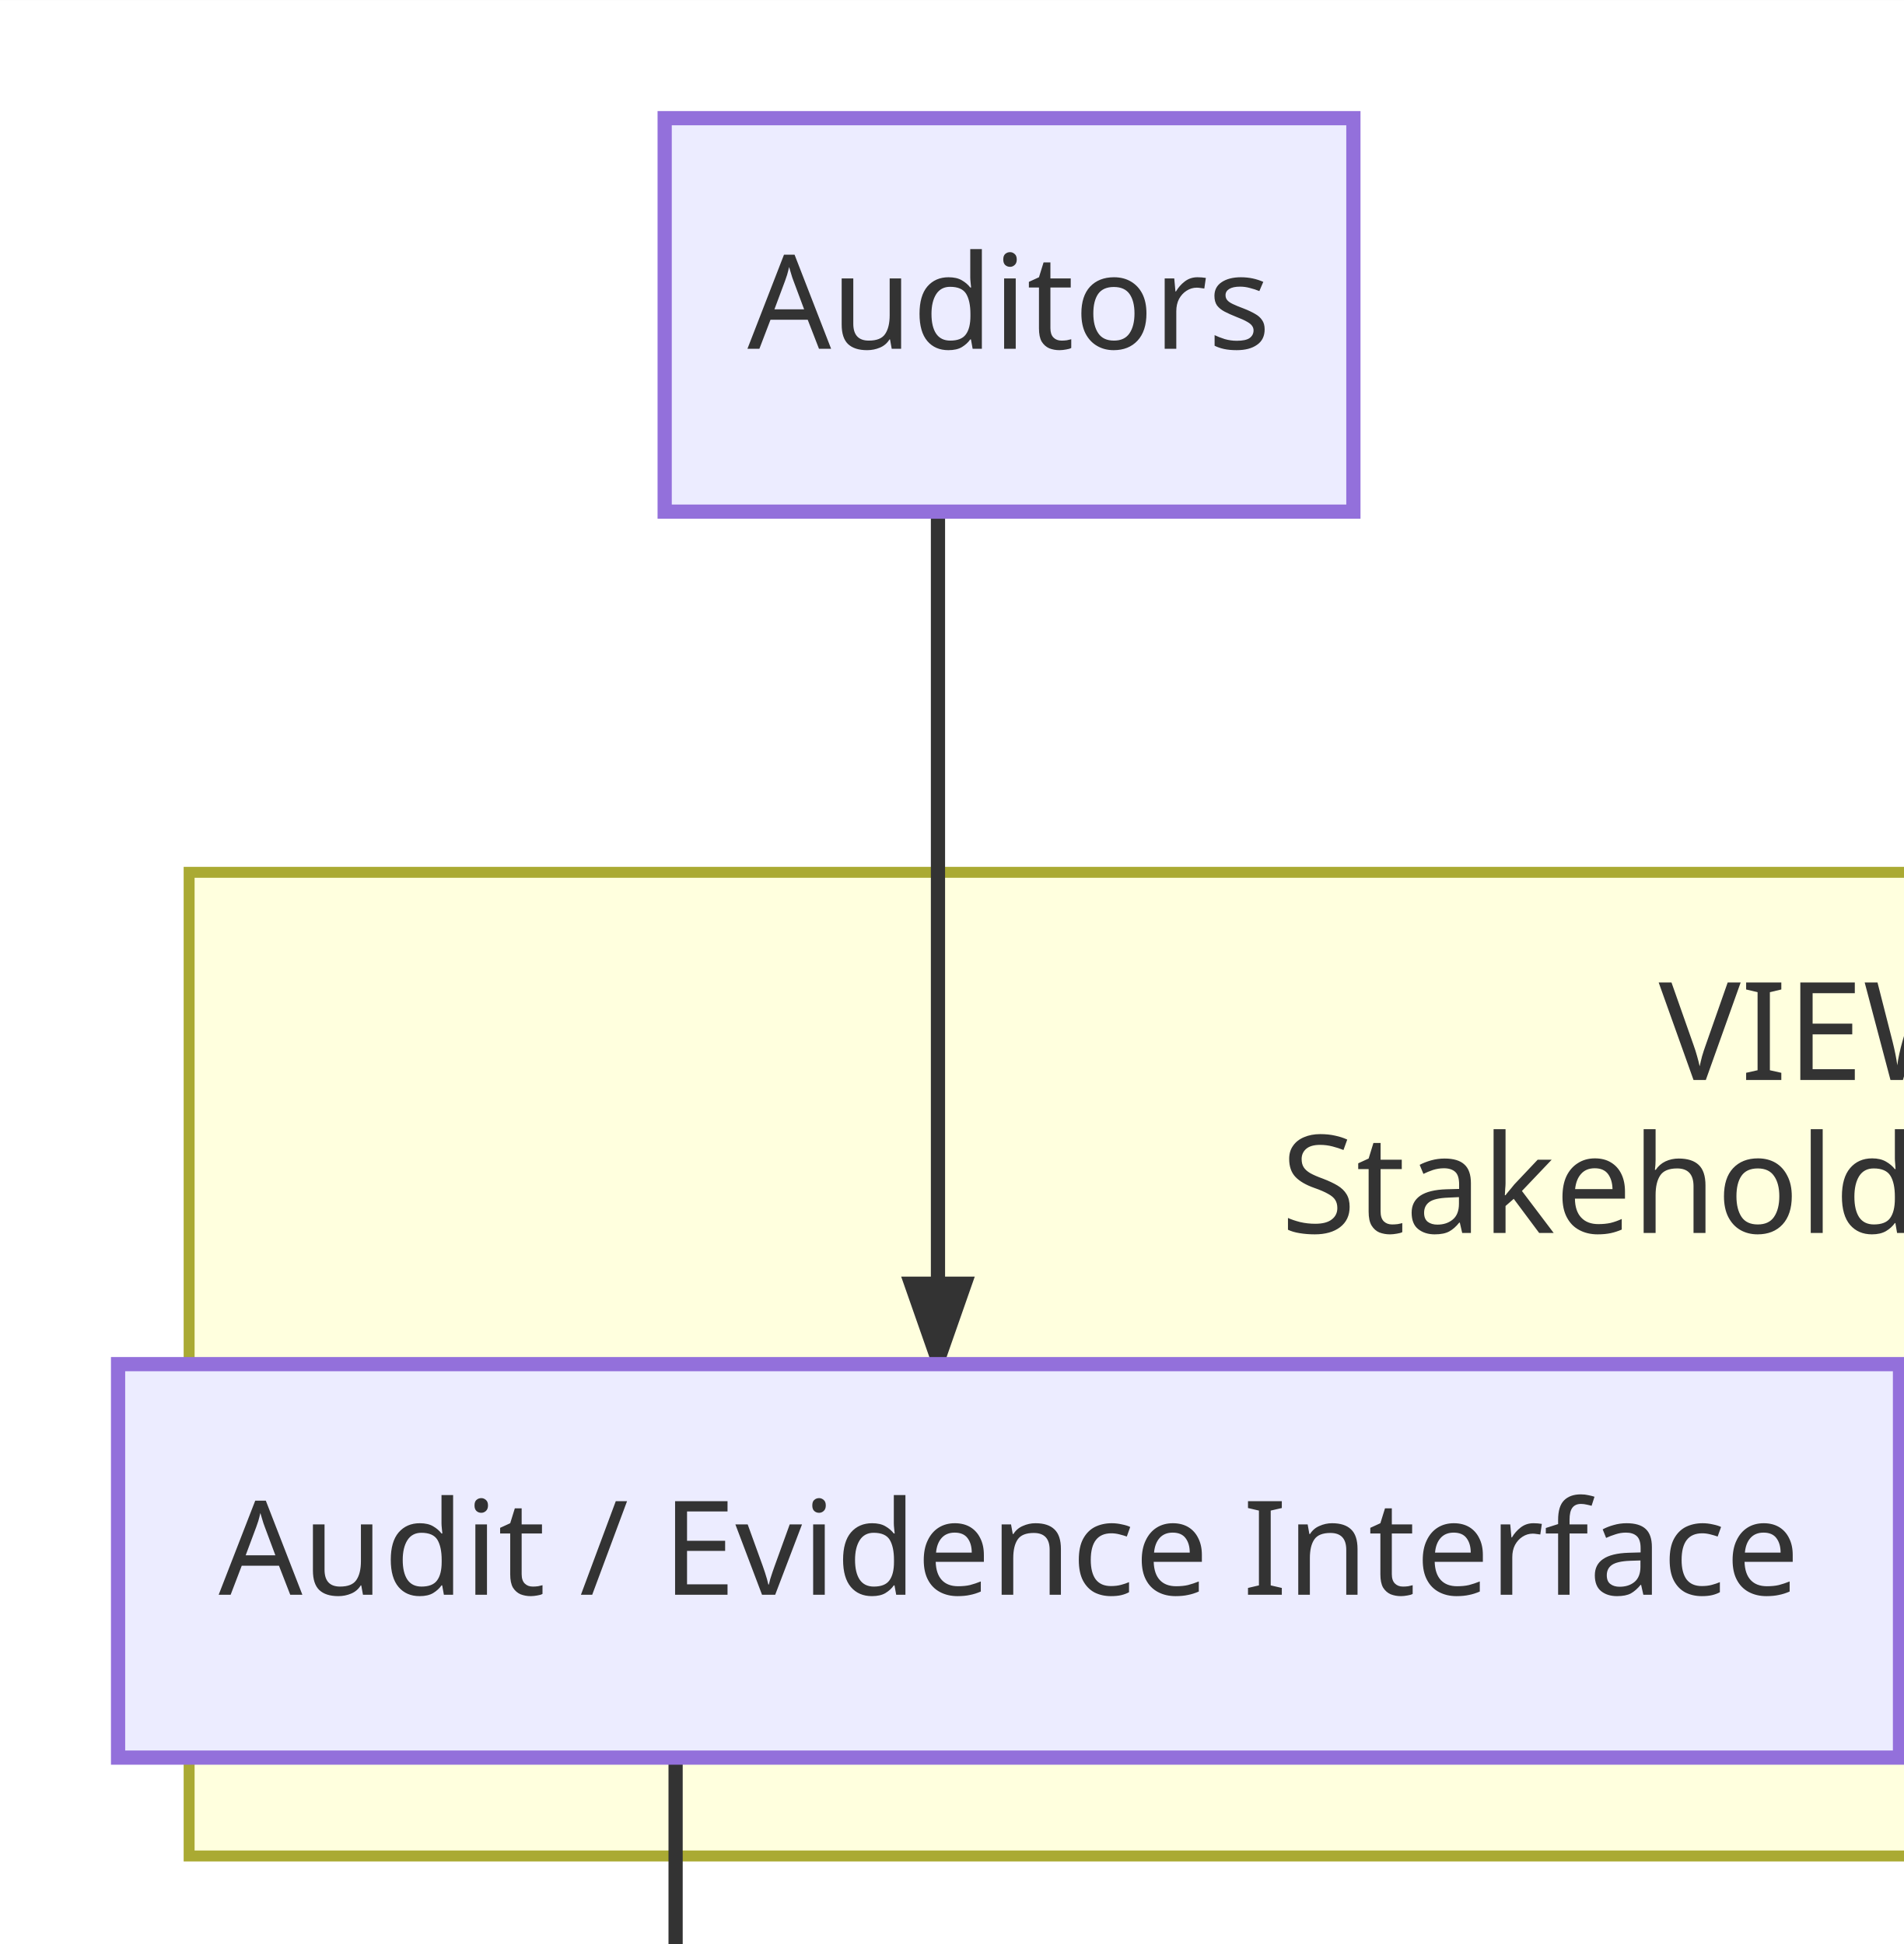
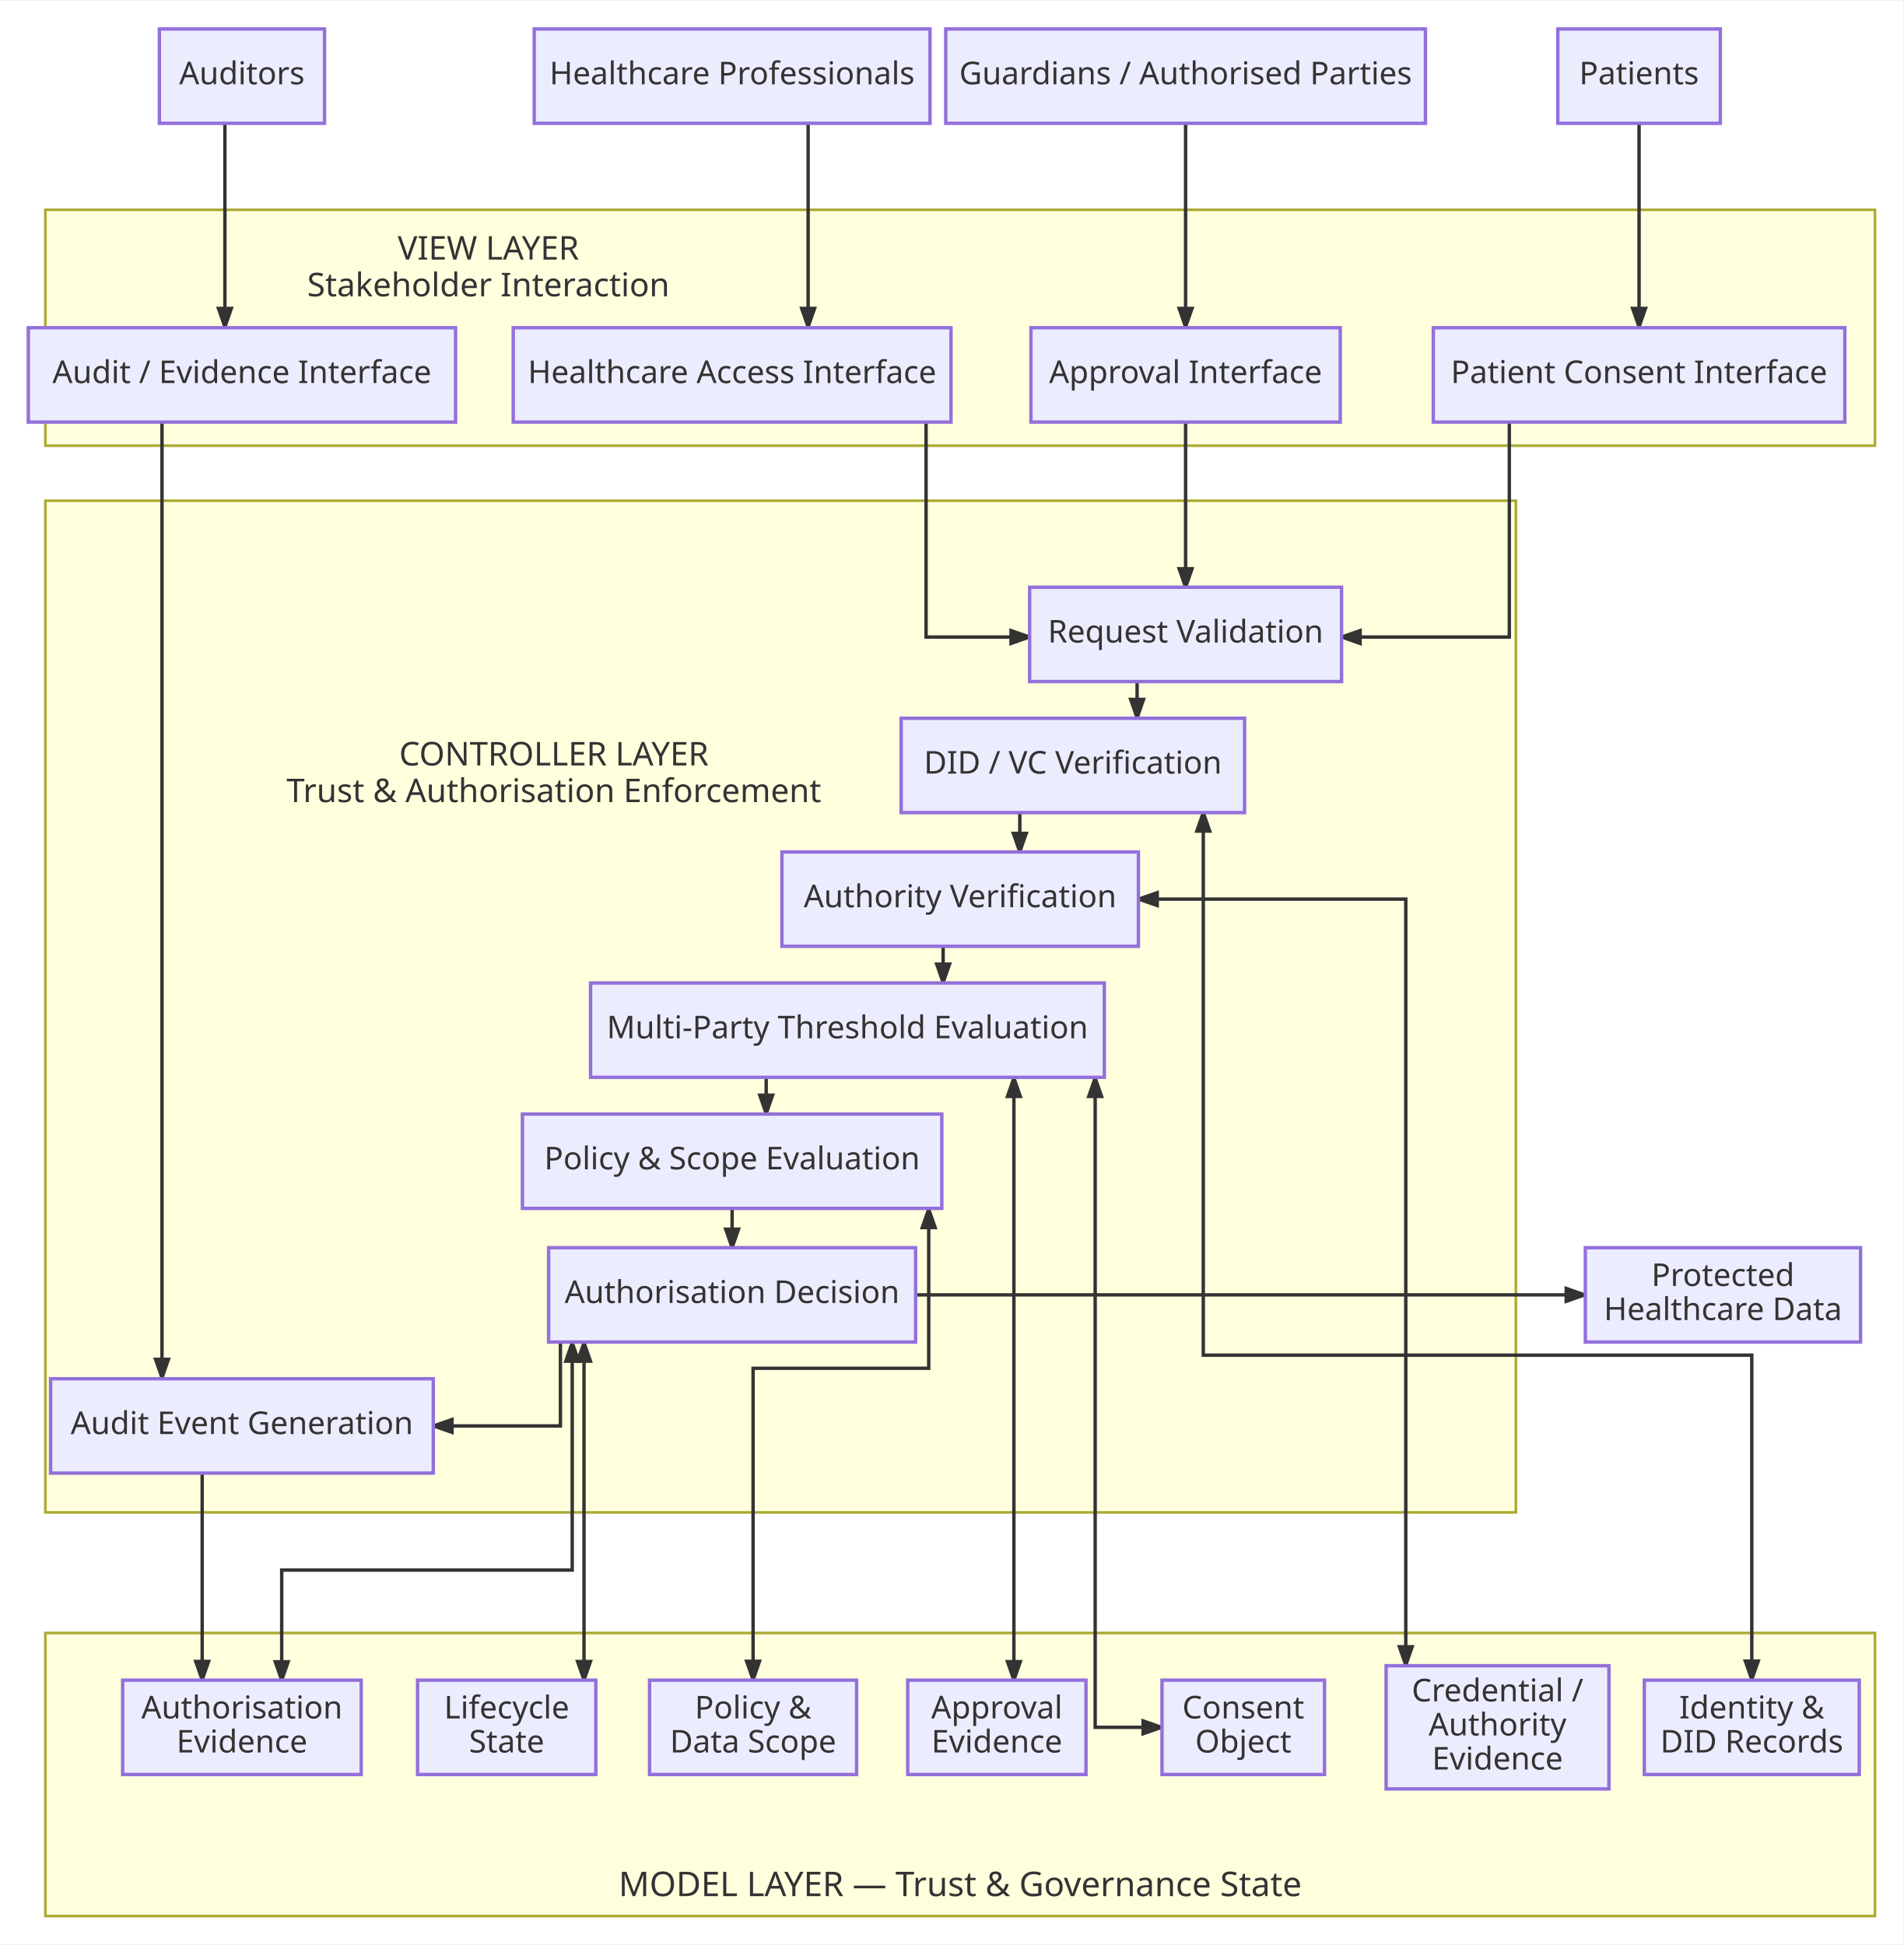
- <svg xmlns="http://www.w3.org/2000/svg" width="3025pt" height="3090pt" viewBox="0.00 0.00 726.10 741.60">
-   <g id="graph0" class="graph" transform="scale(4.17 4.17) rotate(0) translate(10.8 730.8)">
+ <svg xmlns="http://www.w3.org/2000/svg" width="726pt" height="742pt" viewBox="0.00 0.00 726.10 741.60">
+   <g id="graph0" class="graph" transform="scale(1 1) rotate(0) translate(10.8 730.8)">
    <polygon fill="white" stroke="transparent" points="-10.8,10.8 -10.8,-730.8 715.3,-730.8 715.3,10.8 -10.8,10.8" />
    <g id="clust1" class="cluster">
      <polygon fill="#ffffde" stroke="#aaaa33" points="6.5,-561 6.5,-651 704.5,-651 704.5,-561 6.5,-561" />
    </g>
    <g id="clust2" class="cluster">
      <polygon fill="#ffffde" stroke="#aaaa33" points="6.5,-154 6.5,-540 567.5,-540 567.5,-154 6.5,-154" />
    </g>
    <g id="clust3" class="cluster">
      <polygon fill="#ffffde" stroke="#aaaa33" points="6.5,0 6.5,-108 704.5,-108 704.5,0 6.5,0" />
      <text text-anchor="middle" x="355.5" y="-7.6" font-family="Trebuchet MS" font-size="13.00" fill="#333333">MODEL LAYER — Trust &amp; Governance State</text>
    </g>
    <g id="edge5" class="edge">
      <path fill="none" stroke="#333333" stroke-width="1.3" d="M565,-569.66C565,-540.79 565,-488 565,-488 565,-488 508.08,-488 508.08,-488" />
      <polygon fill="#333333" stroke="#333333" stroke-width="1.3" points="508.08,-485.55 501.08,-488 508.08,-490.45 508.08,-485.55" />
    </g>
    <g id="edge6" class="edge">
      <path fill="none" stroke="#333333" stroke-width="1.3" d="M441.5,-569.84C441.5,-569.84 441.5,-514.04 441.5,-514.04" />
      <polygon fill="#333333" stroke="#333333" stroke-width="1.3" points="443.95,-514.04 441.5,-507.04 439.05,-514.04 443.95,-514.04" />
    </g>
    <g id="edge7" class="edge">
      <path fill="none" stroke="#333333" stroke-width="1.3" d="M342.5,-569.66C342.5,-540.79 342.5,-488 342.5,-488 342.5,-488 374.91,-488 374.91,-488" />
      <polygon fill="#333333" stroke="#333333" stroke-width="1.3" points="374.91,-490.45 381.91,-488 374.91,-485.55 374.91,-490.45" />
    </g>
    <g id="edge8" class="edge">
      <path fill="none" stroke="#333333" stroke-width="1.3" d="M51,-569.99C51,-569.99 51,-212.42 51,-212.42" />
      <polygon fill="#333333" stroke="#333333" stroke-width="1.3" points="53.45,-212.42 51,-205.42 48.55,-212.42 53.45,-212.42" />
    </g>
    <g id="edge9" class="edge">
      <path fill="none" stroke="#333333" stroke-width="1.3" d="M423,-470.95C423,-470.95 423,-464.19 423,-464.19" />
      <polygon fill="#333333" stroke="#333333" stroke-width="1.3" points="425.45,-464.19 423,-457.19 420.55,-464.19 425.45,-464.19" />
    </g>
    <g id="edge10" class="edge">
      <path fill="none" stroke="#333333" stroke-width="1.3" d="M378.25,-420.88C378.25,-420.88 378.25,-413.07 378.25,-413.07" />
      <polygon fill="#333333" stroke="#333333" stroke-width="1.3" points="380.7,-413.07 378.25,-406.07 375.8,-413.07 380.7,-413.07" />
    </g>
    <g id="edge16" class="edge">
      <path fill="none" stroke="#333333" stroke-width="1.3" d="M448.25,-413.97C448.25,-413.97 448.25,-214 448.25,-214 448.25,-214 657.5,-214 657.5,-214 657.5,-214 657.5,-97.27 657.5,-97.27" />
      <polygon fill="#333333" stroke="#333333" stroke-width="1.3" points="445.8,-413.97 448.25,-420.97 450.7,-413.97 445.8,-413.97" />
      <polygon fill="#333333" stroke="#333333" stroke-width="1.3" points="659.95,-97.27 657.5,-90.27 655.05,-97.27 659.95,-97.27" />
    </g>
    <g id="edge11" class="edge">
      <path fill="none" stroke="#333333" stroke-width="1.3" d="M349,-369.95C349,-369.95 349,-363.19 349,-363.19" />
      <polygon fill="#333333" stroke="#333333" stroke-width="1.3" points="351.45,-363.19 349,-356.19 346.55,-363.19 351.45,-363.19" />
    </g>
    <g id="edge17" class="edge">
      <path fill="none" stroke="#333333" stroke-width="1.3" d="M430.67,-388C430.67,-388 525.5,-388 525.5,-388 525.5,-388 525.5,-102.75 525.5,-102.75" />
      <polygon fill="#333333" stroke="#333333" stroke-width="1.3" points="430.67,-385.55 423.67,-388 430.67,-390.45 430.67,-385.55" />
      <polygon fill="#333333" stroke="#333333" stroke-width="1.3" points="527.95,-102.75 525.5,-95.75 523.05,-102.75 527.95,-102.75" />
    </g>
    <g id="edge12" class="edge">
      <path fill="none" stroke="#333333" stroke-width="1.3" d="M281.5,-319.95C281.5,-319.95 281.5,-313.19 281.5,-313.19" />
      <polygon fill="#333333" stroke="#333333" stroke-width="1.3" points="283.95,-313.19 281.5,-306.19 279.05,-313.19 283.95,-313.19" />
    </g>
    <g id="edge18" class="edge">
      <path fill="none" stroke="#333333" stroke-width="1.3" d="M407,-312.72C407,-312.72 407,-72 407,-72 407,-72 425.28,-72 425.28,-72" />
      <polygon fill="#333333" stroke="#333333" stroke-width="1.3" points="404.55,-312.72 407,-319.72 409.45,-312.72 404.55,-312.72" />
      <polygon fill="#333333" stroke="#333333" stroke-width="1.3" points="425.28,-74.45 432.28,-72 425.28,-69.55 425.28,-74.45" />
    </g>
    <g id="edge19" class="edge">
      <path fill="none" stroke="#333333" stroke-width="1.3" d="M376,-312.72C376,-312.72 376,-97.06 376,-97.06" />
      <polygon fill="#333333" stroke="#333333" stroke-width="1.3" points="378.45,-97.06 376,-90.06 373.55,-97.06 378.45,-97.06" />
      <polygon fill="#333333" stroke="#333333" stroke-width="1.3" points="373.55,-312.72 376,-319.72 378.45,-312.72 373.55,-312.72" />
    </g>
    <g id="edge13" class="edge">
      <path fill="none" stroke="#333333" stroke-width="1.3" d="M268.5,-269.88C268.5,-269.88 268.5,-262.07 268.5,-262.07" />
      <polygon fill="#333333" stroke="#333333" stroke-width="1.3" points="270.95,-262.07 268.5,-255.07 266.05,-262.07 270.95,-262.07" />
    </g>
    <g id="edge20" class="edge">
      <path fill="none" stroke="#333333" stroke-width="1.3" d="M343.5,-262.68C343.5,-262.68 343.5,-209 343.5,-209 343.5,-209 276.5,-209 276.5,-209 276.5,-209 276.5,-97.19 276.5,-97.19" />
      <polygon fill="#333333" stroke="#333333" stroke-width="1.3" points="341.05,-262.68 343.5,-269.68 345.95,-262.68 341.05,-262.68" />
      <polygon fill="#333333" stroke="#333333" stroke-width="1.3" points="278.95,-97.19 276.5,-90.19 274.05,-97.19 278.95,-97.19" />
    </g>
    <g id="edge14" class="edge">
      <path fill="none" stroke="#333333" stroke-width="1.3" d="M203,-218.95C203,-204.63 203,-187 203,-187 203,-187 161.63,-187 161.63,-187" />
      <polygon fill="#333333" stroke="#333333" stroke-width="1.3" points="161.63,-184.55 154.63,-187 161.63,-189.45 161.63,-184.55" />
    </g>
    <g id="edge21" class="edge">
      <path fill="none" stroke="#333333" stroke-width="1.3" d="M212,-211.71C212,-211.71 212,-97.12 212,-97.12" />
      <polygon fill="#333333" stroke="#333333" stroke-width="1.3" points="214.45,-97.12 212,-90.12 209.55,-97.12 214.45,-97.12" />
      <polygon fill="#333333" stroke="#333333" stroke-width="1.3" points="209.55,-211.71 212,-218.71 214.45,-211.71 209.55,-211.71" />
    </g>
    <g id="edge22" class="edge">
      <path fill="none" stroke="#333333" stroke-width="1.3" d="M207.5,-211.71C207.5,-211.71 207.5,-132 207.5,-132 207.5,-132 96.67,-132 96.67,-132 96.67,-132 96.67,-97 96.67,-97" />
      <polygon fill="#333333" stroke="#333333" stroke-width="1.3" points="205.05,-211.71 207.5,-218.71 209.95,-211.71 205.05,-211.71" />
      <polygon fill="#333333" stroke="#333333" stroke-width="1.3" points="99.12,-97 96.67,-90 94.22,-97 99.12,-97" />
    </g>
    <g id="edge15" class="edge">
      <path fill="none" stroke="#333333" stroke-width="1.3" d="M338.71,-237C338.71,-237 586.71,-237 586.71,-237" />
      <polygon fill="#333333" stroke="#333333" stroke-width="1.3" points="586.71,-239.45 593.71,-237 586.71,-234.55 586.71,-239.45" />
    </g>
    <g id="edge23" class="edge">
      <path fill="none" stroke="#333333" stroke-width="1.3" d="M66.33,-168.78C66.33,-168.78 66.33,-97.14 66.33,-97.14" />
      <polygon fill="#333333" stroke="#333333" stroke-width="1.3" points="68.78,-97.14 66.33,-90.14 63.88,-97.14 68.78,-97.14" />
    </g>
    <g id="edge1" class="edge">
      <path fill="none" stroke="#333333" stroke-width="1.3" d="M614.5,-683.94C614.5,-683.94 614.5,-613.36 614.5,-613.36" />
      <polygon fill="#333333" stroke="#333333" stroke-width="1.3" points="616.95,-613.36 614.5,-606.36 612.05,-613.36 616.95,-613.36" />
    </g>
    <g id="edge2" class="edge">
      <path fill="none" stroke="#333333" stroke-width="1.3" d="M441.5,-683.94C441.5,-683.94 441.5,-613.36 441.5,-613.36" />
      <polygon fill="#333333" stroke="#333333" stroke-width="1.3" points="443.95,-613.36 441.5,-606.36 439.05,-613.36 443.95,-613.36" />
    </g>
    <g id="edge3" class="edge">
      <path fill="none" stroke="#333333" stroke-width="1.3" d="M297.5,-683.94C297.5,-683.94 297.5,-613.36 297.5,-613.36" />
      <polygon fill="#333333" stroke="#333333" stroke-width="1.3" points="299.95,-613.36 297.5,-606.36 295.05,-613.36 299.95,-613.36" />
    </g>
    <g id="edge4" class="edge">
      <path fill="none" stroke="#333333" stroke-width="1.3" d="M75,-683.94C75,-683.94 75,-613.36 75,-613.36" />
      <polygon fill="#333333" stroke="#333333" stroke-width="1.3" points="77.45,-613.36 75,-606.36 72.55,-613.36 77.45,-613.36" />
    </g>
    <g id="node1" class="node">
      <polygon fill="#ececff" stroke="#9370db" stroke-width="1.3" points="693,-606 536,-606 536,-570 693,-570 693,-606" />
      <text text-anchor="middle" x="614.5" y="-584.9" font-family="Trebuchet MS" font-size="12.00" fill="#333333">Patient Consent Interface</text>
    </g>
    <g id="node2" class="node">
      <polygon fill="#ececff" stroke="#9370db" stroke-width="1.3" points="500.5,-606 382.5,-606 382.5,-570 500.5,-570 500.5,-606" />
      <text text-anchor="middle" x="441.5" y="-584.9" font-family="Trebuchet MS" font-size="12.00" fill="#333333">Approval Interface</text>
    </g>
    <g id="node3" class="node">
      <polygon fill="#ececff" stroke="#9370db" stroke-width="1.3" points="352,-606 185,-606 185,-570 352,-570 352,-606" />
      <text text-anchor="middle" x="268.5" y="-584.9" font-family="Trebuchet MS" font-size="12.00" fill="#333333">Healthcare Access Interface</text>
    </g>
    <g id="node4" class="node">
      <polygon fill="#ececff" stroke="#9370db" stroke-width="1.3" points="163,-606 0,-606 0,-570 163,-570 163,-606" />
      <text text-anchor="middle" x="81.5" y="-584.9" font-family="Trebuchet MS" font-size="12.00" fill="#333333">Audit / Evidence Interface</text>
    </g>
    <g id="node5" class="node">
      <polygon fill="#ececff" stroke="#9370db" stroke-width="1.3" points="501,-507 382,-507 382,-471 501,-471 501,-507" />
      <text text-anchor="middle" x="441.5" y="-485.9" font-family="Trebuchet MS" font-size="12.00" fill="#333333">Request Validation</text>
    </g>
    <g id="node6" class="node">
      <polygon fill="#ececff" stroke="#9370db" stroke-width="1.3" points="464,-457 333,-457 333,-421 464,-421 464,-457" />
      <text text-anchor="middle" x="398.5" y="-435.9" font-family="Trebuchet MS" font-size="12.00" fill="#333333">DID / VC Verification</text>
    </g>
    <g id="node7" class="node">
      <polygon fill="#ececff" stroke="#9370db" stroke-width="1.3" points="423.5,-406 287.5,-406 287.5,-370 423.5,-370 423.5,-406" />
      <text text-anchor="middle" x="355.5" y="-384.9" font-family="Trebuchet MS" font-size="12.00" fill="#333333">Authority Verification</text>
    </g>
    <g id="node8" class="node">
      <polygon fill="#ececff" stroke="#9370db" stroke-width="1.3" points="410.5,-356 214.5,-356 214.5,-320 410.5,-320 410.5,-356" />
      <text text-anchor="middle" x="312.5" y="-334.9" font-family="Trebuchet MS" font-size="12.00" fill="#333333">Multi-Party Threshold Evaluation</text>
    </g>
    <g id="node9" class="node">
      <polygon fill="#ececff" stroke="#9370db" stroke-width="1.3" points="348.5,-306 188.5,-306 188.5,-270 348.5,-270 348.5,-306" />
      <text text-anchor="middle" x="268.5" y="-284.9" font-family="Trebuchet MS" font-size="12.00" fill="#333333">Policy &amp; Scope Evaluation</text>
    </g>
    <g id="node10" class="node">
      <polygon fill="#ececff" stroke="#9370db" stroke-width="1.3" points="338.5,-255 198.5,-255 198.5,-219 338.5,-219 338.5,-255" />
      <text text-anchor="middle" x="268.5" y="-233.9" font-family="Trebuchet MS" font-size="12.00" fill="#333333">Authorisation Decision</text>
    </g>
    <g id="node11" class="node">
      <polygon fill="#ececff" stroke="#9370db" stroke-width="1.3" points="154.5,-205 8.5,-205 8.5,-169 154.5,-169 154.5,-205" />
      <text text-anchor="middle" x="81.5" y="-183.9" font-family="Trebuchet MS" font-size="12.00" fill="#333333">Audit Event Generation</text>
    </g>
    <g id="node12" class="node">
      <polygon fill="#ececff" stroke="#9370db" stroke-width="1.3" points="698.5,-90 616.5,-90 616.5,-54 698.5,-54 698.5,-90" />
      <text text-anchor="middle" x="657.5" y="-75.4" font-family="Trebuchet MS" font-size="12.00" fill="#333333">Identity &amp;</text>
      <text text-anchor="middle" x="657.5" y="-62.4" font-family="Trebuchet MS" font-size="12.00" fill="#333333">DID Records</text>
    </g>
    <g id="node13" class="node">
      <polygon fill="#ececff" stroke="#9370db" stroke-width="1.3" points="603,-95.5 518,-95.5 518,-48.5 603,-48.5 603,-95.5" />
      <text text-anchor="middle" x="560.5" y="-81.9" font-family="Trebuchet MS" font-size="12.00" fill="#333333">Credential /</text>
      <text text-anchor="middle" x="560.5" y="-68.9" font-family="Trebuchet MS" font-size="12.00" fill="#333333">Authority</text>
      <text text-anchor="middle" x="560.5" y="-55.9" font-family="Trebuchet MS" font-size="12.00" fill="#333333">Evidence</text>
    </g>
    <g id="node14" class="node">
      <polygon fill="#ececff" stroke="#9370db" stroke-width="1.3" points="494.5,-90 432.5,-90 432.5,-54 494.5,-54 494.5,-90" />
      <text text-anchor="middle" x="463.5" y="-75.4" font-family="Trebuchet MS" font-size="12.00" fill="#333333">Consent</text>
      <text text-anchor="middle" x="463.5" y="-62.4" font-family="Trebuchet MS" font-size="12.00" fill="#333333">Object</text>
    </g>
    <g id="node15" class="node">
      <polygon fill="#ececff" stroke="#9370db" stroke-width="1.3" points="403.5,-90 335.5,-90 335.5,-54 403.5,-54 403.5,-90" />
      <text text-anchor="middle" x="369.5" y="-75.4" font-family="Trebuchet MS" font-size="12.00" fill="#333333">Approval</text>
      <text text-anchor="middle" x="369.5" y="-62.4" font-family="Trebuchet MS" font-size="12.00" fill="#333333">Evidence</text>
    </g>
    <g id="node16" class="node">
      <polygon fill="#ececff" stroke="#9370db" stroke-width="1.3" points="316,-90 237,-90 237,-54 316,-54 316,-90" />
      <text text-anchor="middle" x="276.5" y="-75.4" font-family="Trebuchet MS" font-size="12.00" fill="#333333">Policy &amp;</text>
      <text text-anchor="middle" x="276.5" y="-62.4" font-family="Trebuchet MS" font-size="12.00" fill="#333333">Data Scope</text>
    </g>
    <g id="node17" class="node">
      <polygon fill="#ececff" stroke="#9370db" stroke-width="1.3" points="216.5,-90 148.5,-90 148.5,-54 216.5,-54 216.5,-90" />
      <text text-anchor="middle" x="182.5" y="-75.4" font-family="Trebuchet MS" font-size="12.00" fill="#333333">Lifecycle</text>
      <text text-anchor="middle" x="182.5" y="-62.4" font-family="Trebuchet MS" font-size="12.00" fill="#333333">State</text>
    </g>
    <g id="node18" class="node">
      <polygon fill="#ececff" stroke="#9370db" stroke-width="1.3" points="127,-90 36,-90 36,-54 127,-54 127,-90" />
      <text text-anchor="middle" x="81.5" y="-75.4" font-family="Trebuchet MS" font-size="12.00" fill="#333333">Authorisation</text>
      <text text-anchor="middle" x="81.5" y="-62.4" font-family="Trebuchet MS" font-size="12.00" fill="#333333">Evidence</text>
    </g>
    <g id="node19" class="node">
      <polygon fill="#ececff" stroke="#9370db" stroke-width="1.3" points="645.5,-720 583.5,-720 583.5,-684 645.5,-684 645.5,-720" />
      <text text-anchor="middle" x="614.5" y="-698.9" font-family="Trebuchet MS" font-size="12.00" fill="#333333">Patients</text>
    </g>
    <g id="node20" class="node">
      <polygon fill="#ececff" stroke="#9370db" stroke-width="1.3" points="533,-720 350,-720 350,-684 533,-684 533,-720" />
      <text text-anchor="middle" x="441.5" y="-698.9" font-family="Trebuchet MS" font-size="12.00" fill="#333333">Guardians / Authorised Parties</text>
    </g>
    <g id="node21" class="node">
      <polygon fill="#ececff" stroke="#9370db" stroke-width="1.3" points="344,-720 193,-720 193,-684 344,-684 344,-720" />
      <text text-anchor="middle" x="268.5" y="-698.9" font-family="Trebuchet MS" font-size="12.00" fill="#333333">Healthcare Professionals</text>
    </g>
    <g id="node22" class="node">
      <polygon fill="#ececff" stroke="#9370db" stroke-width="1.3" points="113,-720 50,-720 50,-684 113,-684 113,-720" />
      <text text-anchor="middle" x="81.5" y="-698.9" font-family="Trebuchet MS" font-size="12.00" fill="#333333">Auditors</text>
    </g>
    <g id="node23" class="node">
      <text text-anchor="middle" x="175.5" y="-632" font-family="Trebuchet MS" font-size="12.50" fill="#333333">VIEW LAYER</text>
      <text text-anchor="middle" x="175.5" y="-618" font-family="Trebuchet MS" font-size="12.50" fill="#333333">Stakeholder Interaction</text>
    </g>
    <g id="node24" class="node">
      <text text-anchor="middle" x="200.5" y="-439" font-family="Trebuchet MS" font-size="12.50" fill="#333333">CONTROLLER LAYER</text>
      <text text-anchor="middle" x="200.5" y="-425" font-family="Trebuchet MS" font-size="12.50" fill="#333333">Trust &amp; Authorisation Enforcement</text>
    </g>
    <g id="node25" class="node">
      <polygon fill="#ececff" stroke="#9370db" stroke-width="1.3" points="699,-255 594,-255 594,-219 699,-219 699,-255" />
      <text text-anchor="middle" x="646.5" y="-240.4" font-family="Trebuchet MS" font-size="12.00" fill="#333333">Protected</text>
      <text text-anchor="middle" x="646.5" y="-227.4" font-family="Trebuchet MS" font-size="12.00" fill="#333333">Healthcare Data</text>
    </g>
  </g>
</svg>
